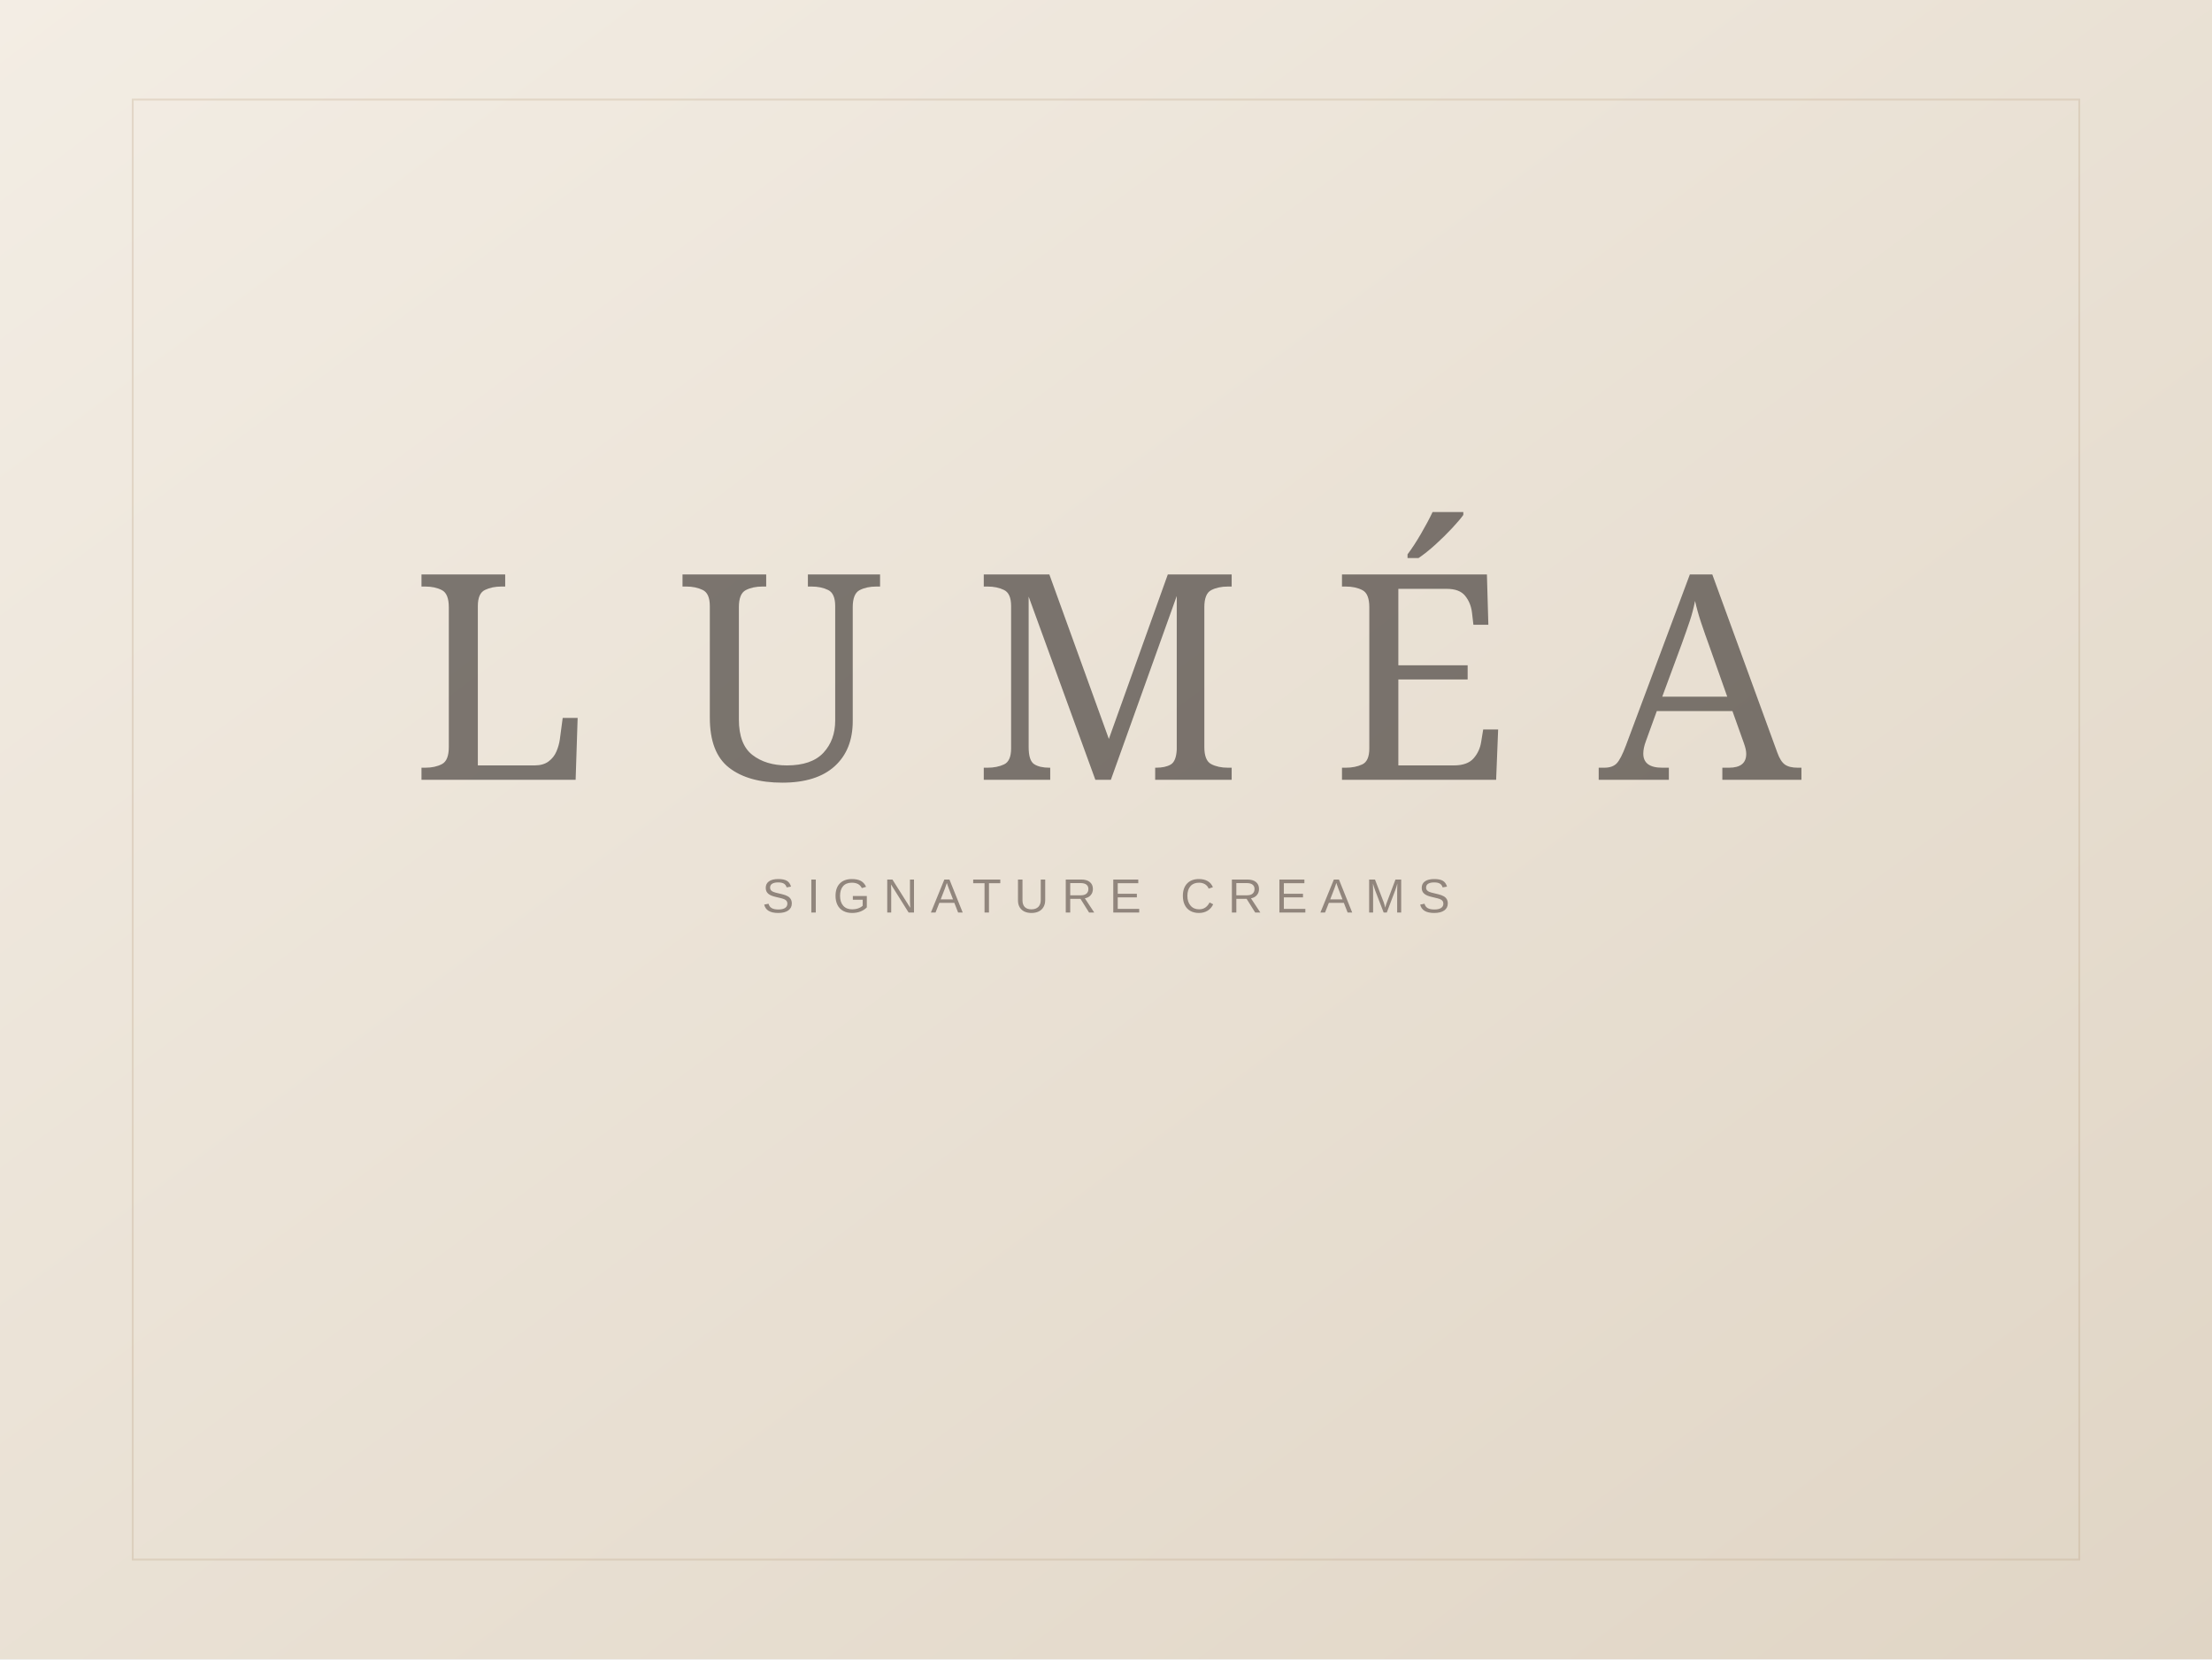
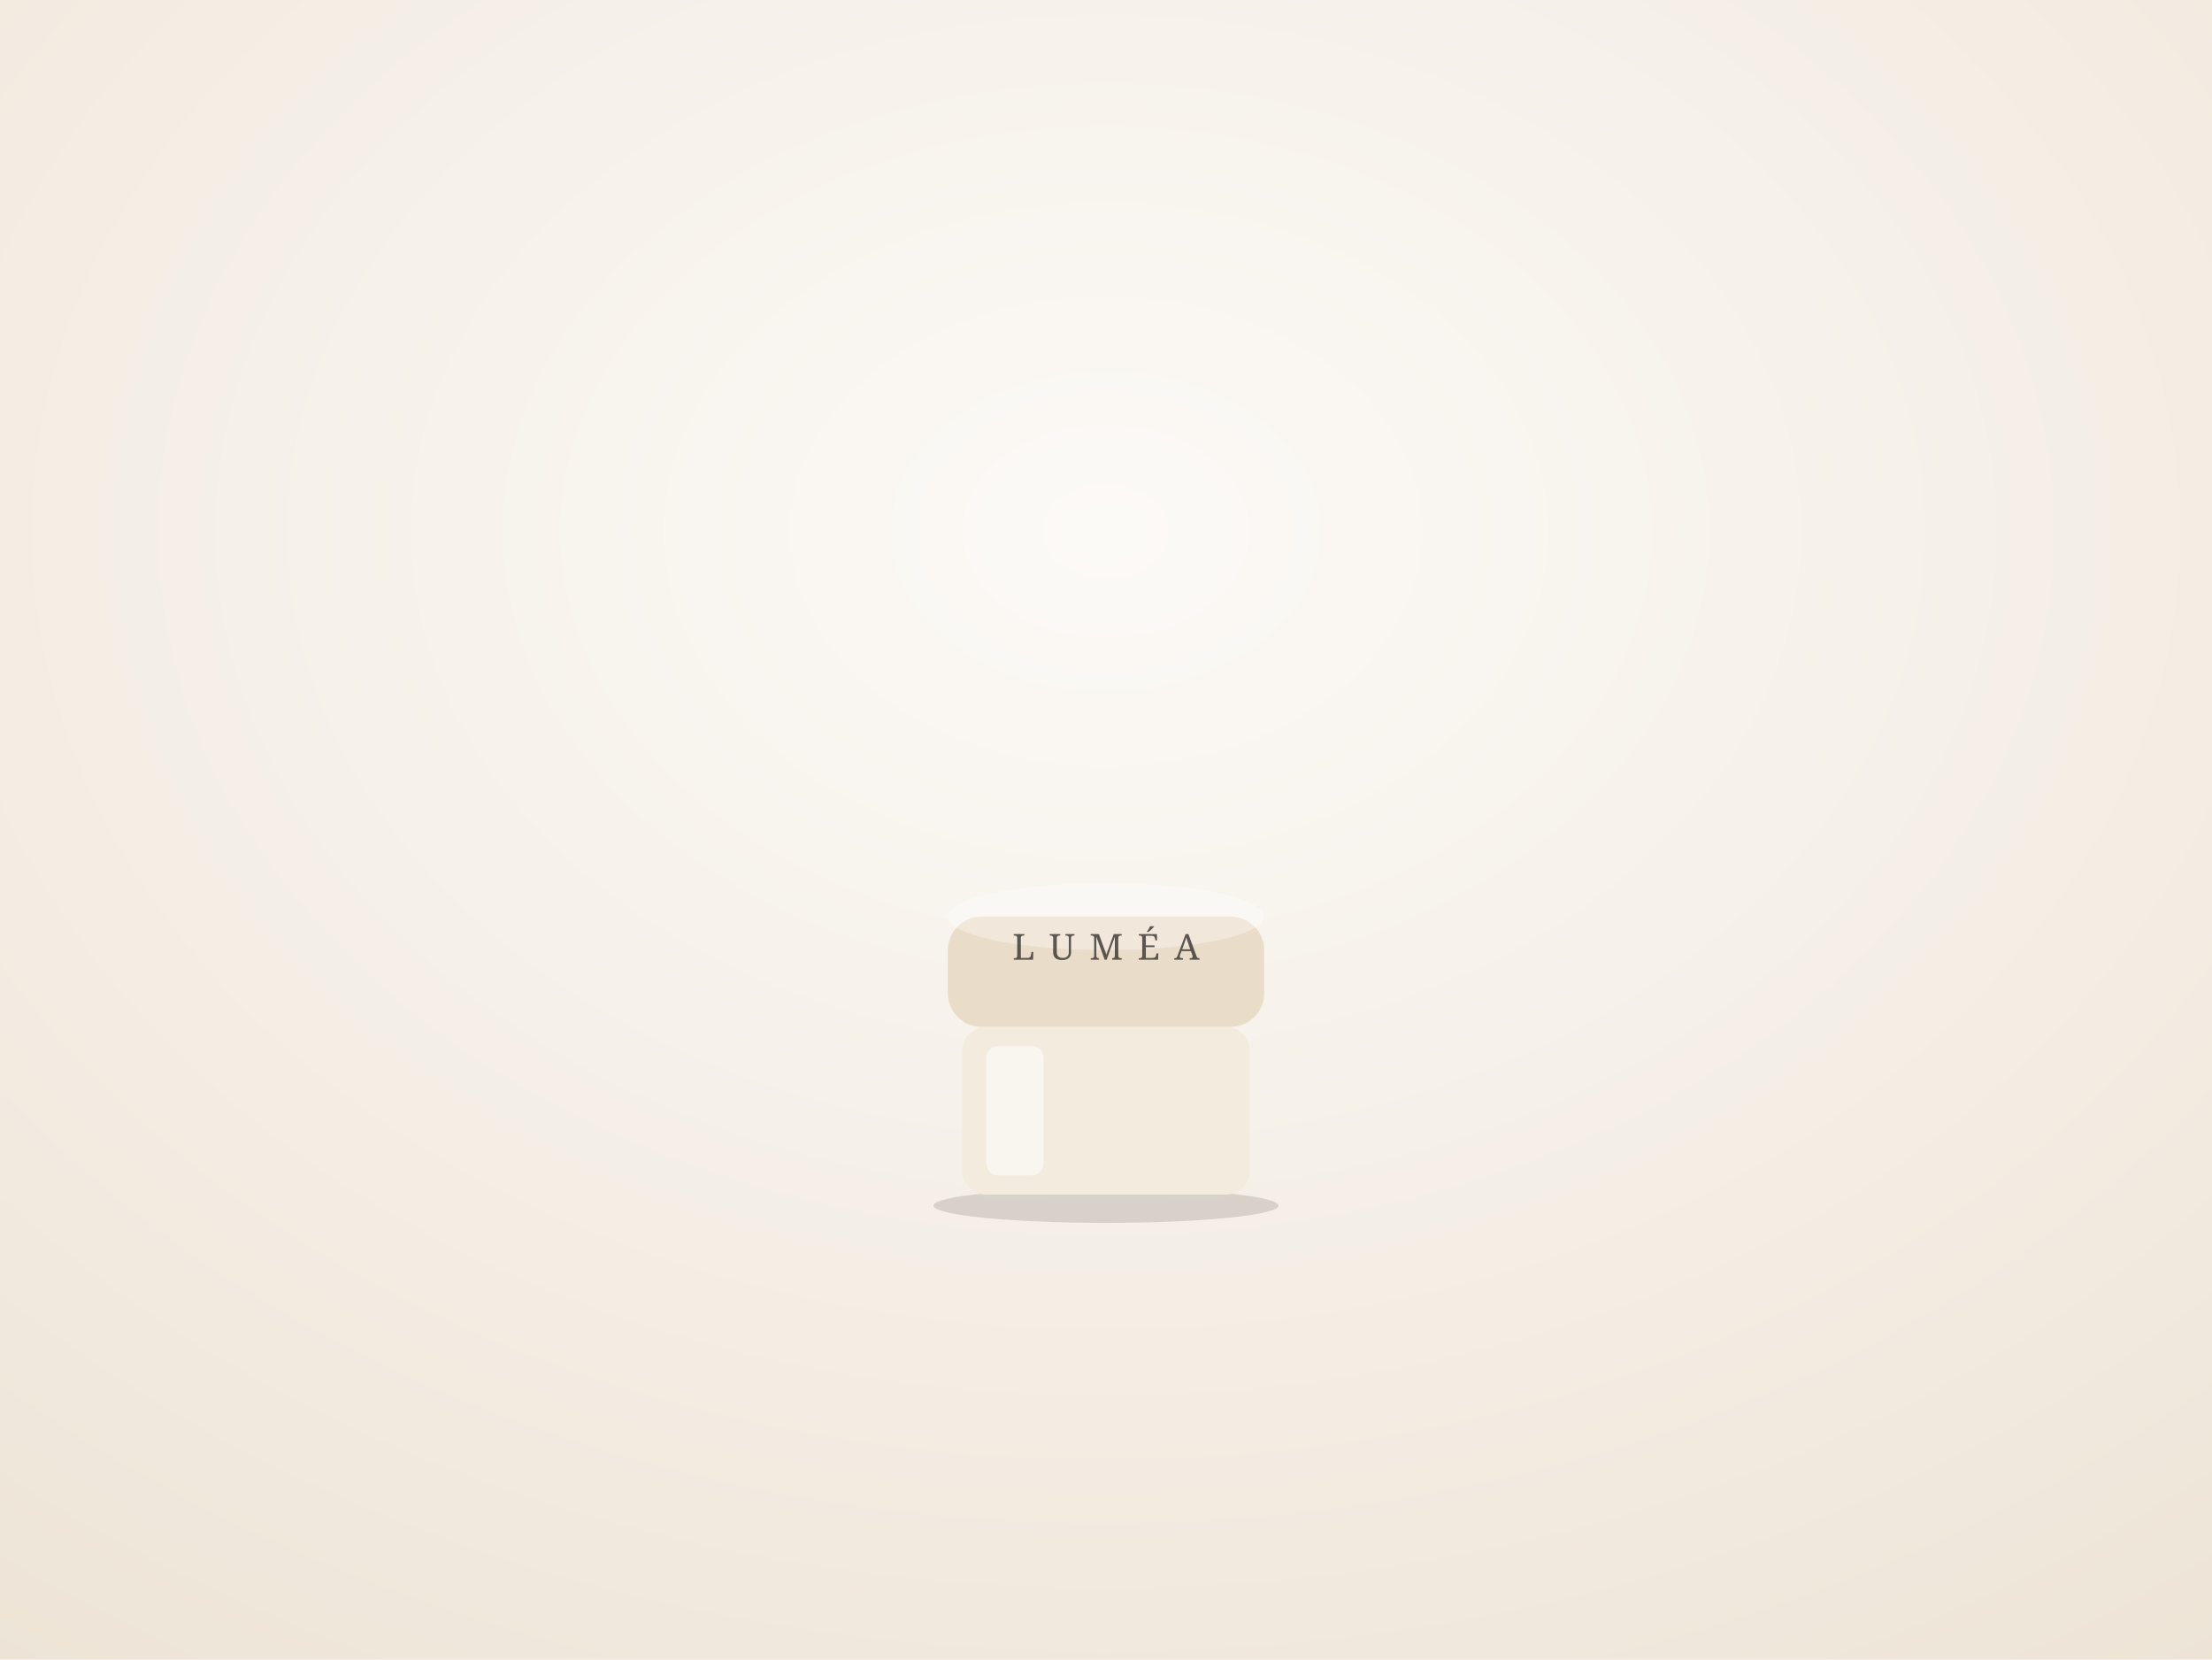
<svg xmlns="http://www.w3.org/2000/svg" width="1200" height="900" viewBox="0 0 1200 900">
  <defs>
-     <linearGradient id="g" x1="0" y1="0" x2="1" y2="1">
-       <stop offset="0" stop-color="#F3EDE4" />
-       <stop offset="1" stop-color="#E0D5C5" />
+     <radialGradient id="bg" cx="50%" cy="32%" r="85%">
+       <stop offset="0" stop-color="#FCFAF7" />
+       <stop offset="1" stop-color="#EDE4D6" />
+     </radialGradient>
+     <linearGradient id="glass" x1="0" y1="0" x2="1" y2="1">
+       <stop offset="0" stop-color="#ffffff" stop-opacity="0.9" />
+       <stop offset="1" stop-color="#ffffff" stop-opacity="0.35" />
    </linearGradient>
  </defs>
-   <rect width="1200" height="900" fill="url(#g)" />
-   <g fill="none" stroke="#B79B7A" stroke-opacity="0.25">
-     <rect x="72" y="54" width="1056" height="792" />
-   </g>
-   <text x="50%" y="423" text-anchor="middle" font-family="Georgia, serif" font-weight="300" font-size="156" fill="#1D1917" fill-opacity="0.55" letter-spacing="48">LUMÉA</text>
-   <text x="50%" y="495" text-anchor="middle" font-family="Arial, sans-serif" font-size="26" letter-spacing="7" fill="#81766D" fill-opacity="0.85">SIGNATURE CREAMS</text>
+   <rect width="1200" height="900" fill="url(#bg)" />
+   <ellipse cx="600" cy="654" rx="93.6" ry="9.36" fill="#1D1917" opacity="0.14" />
+   <rect x="522" y="557" width="156" height="91" rx="13" fill="#F2EBDE" />
+   <rect x="535" y="567.4" width="31.2" height="70.2" rx="6.5" fill="#ffffff" opacity="0.5" />
+   <rect x="514.2" y="497.2" width="171.6" height="59.8" rx="18.2" fill="#E9DCC8" />
+   <ellipse cx="600" cy="497.2" rx="85.8" ry="18.2" fill="#ffffff" opacity="0.35" />
+   <text x="600" y="520.6" text-anchor="middle" font-family="Georgia, serif" font-size="19.5" fill="#1D1917" opacity="0.7" letter-spacing="7.8">LUMÉA</text>
</svg>
